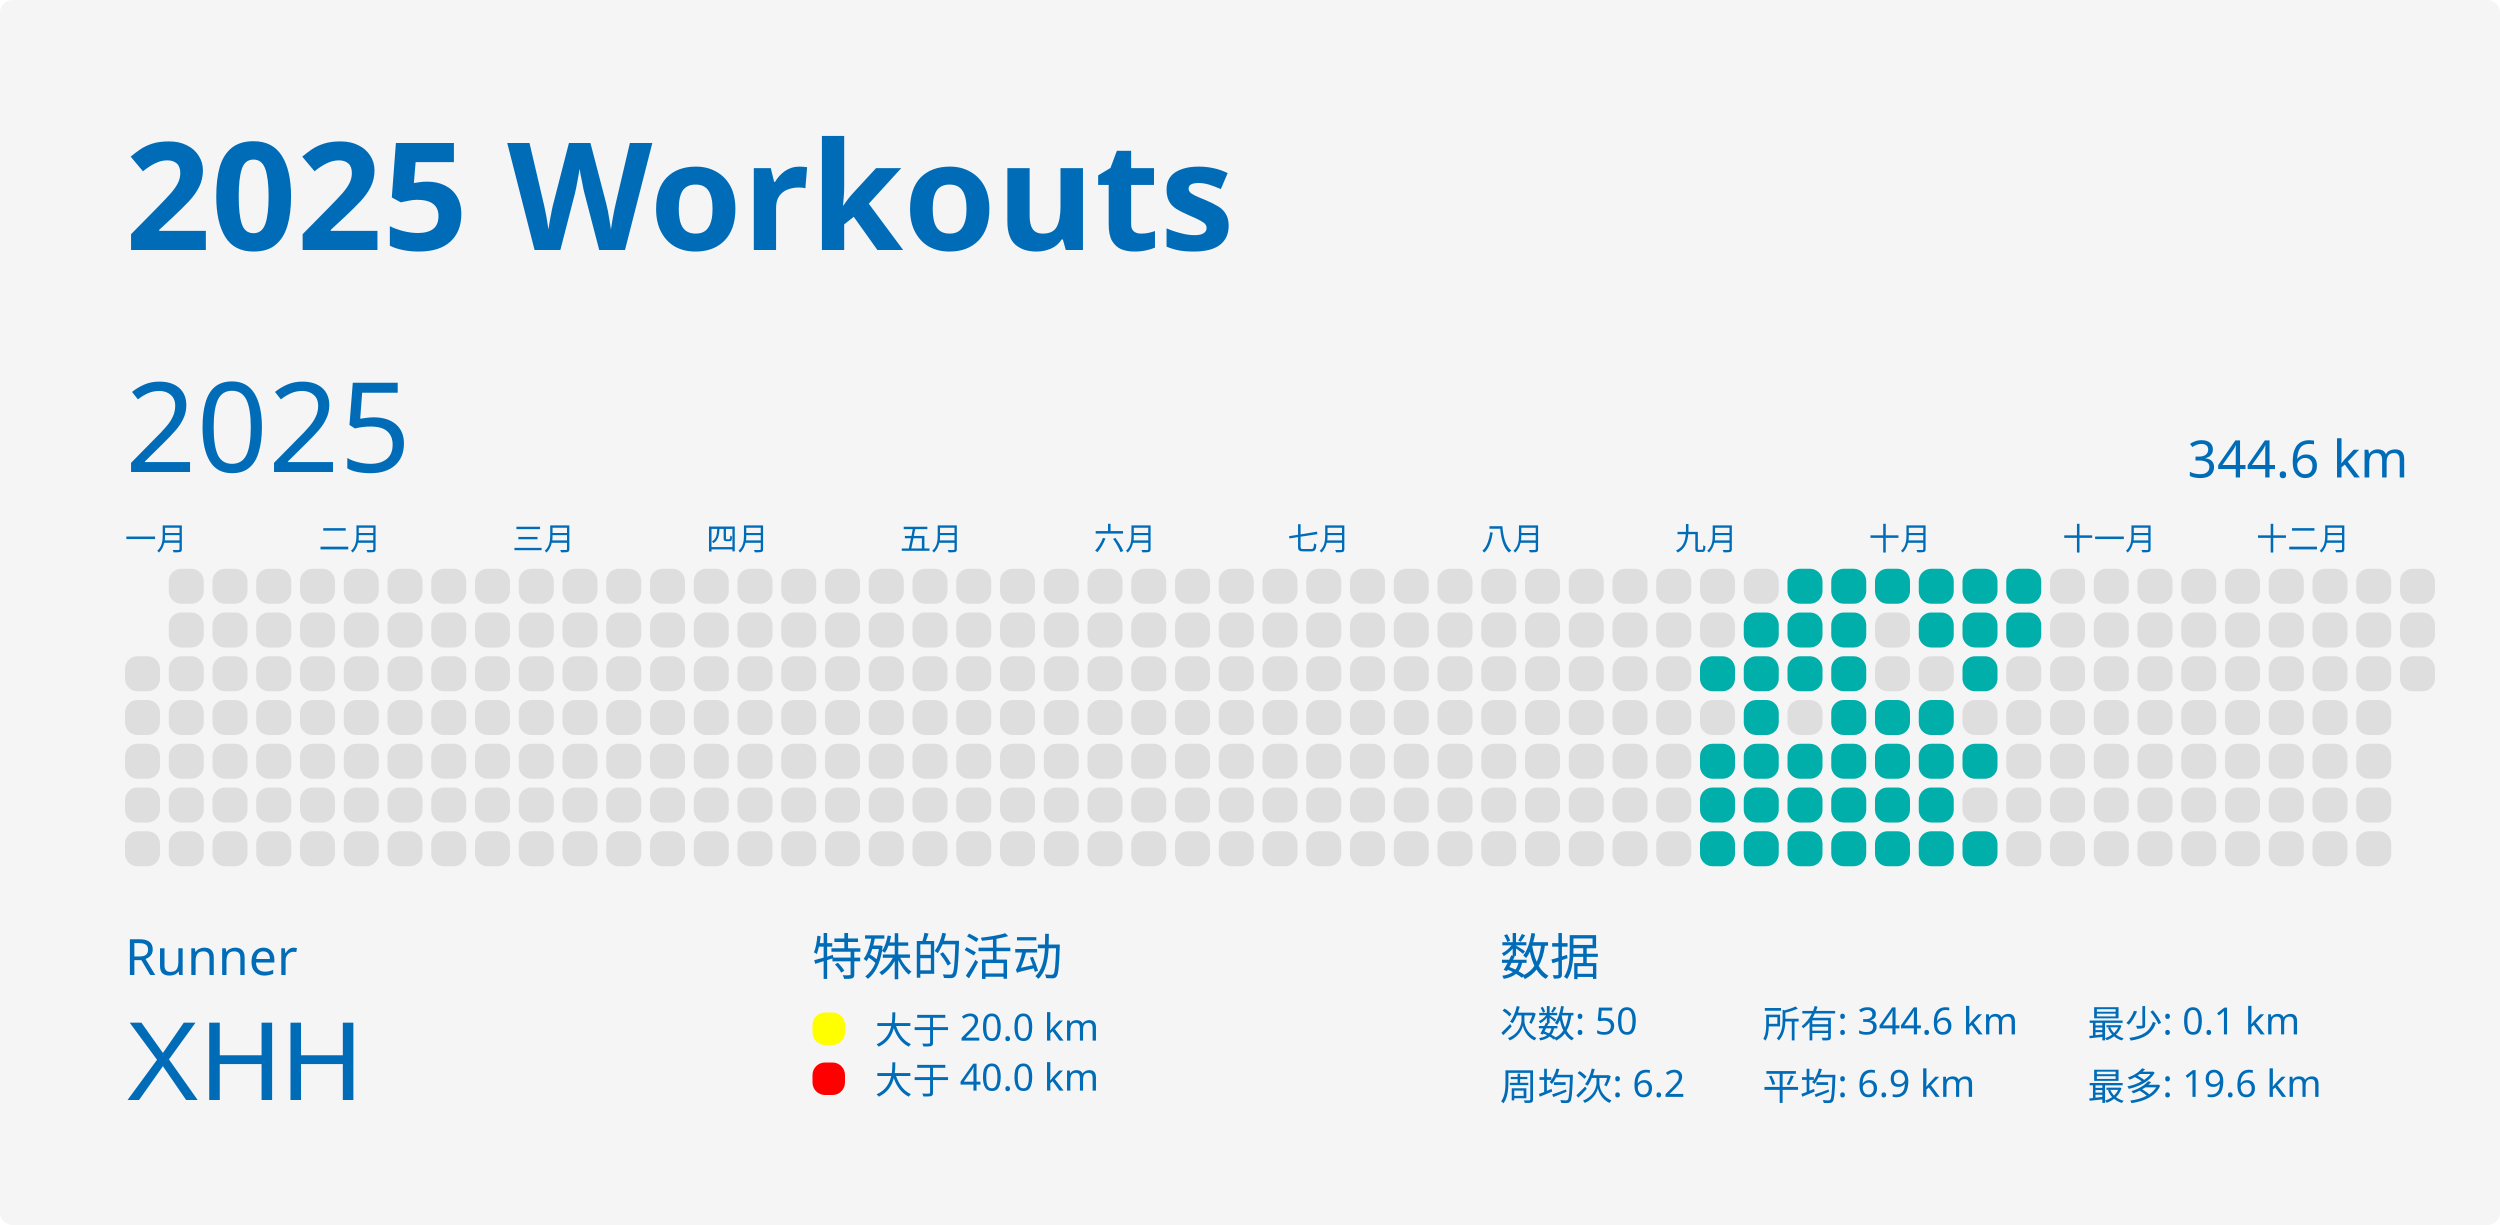
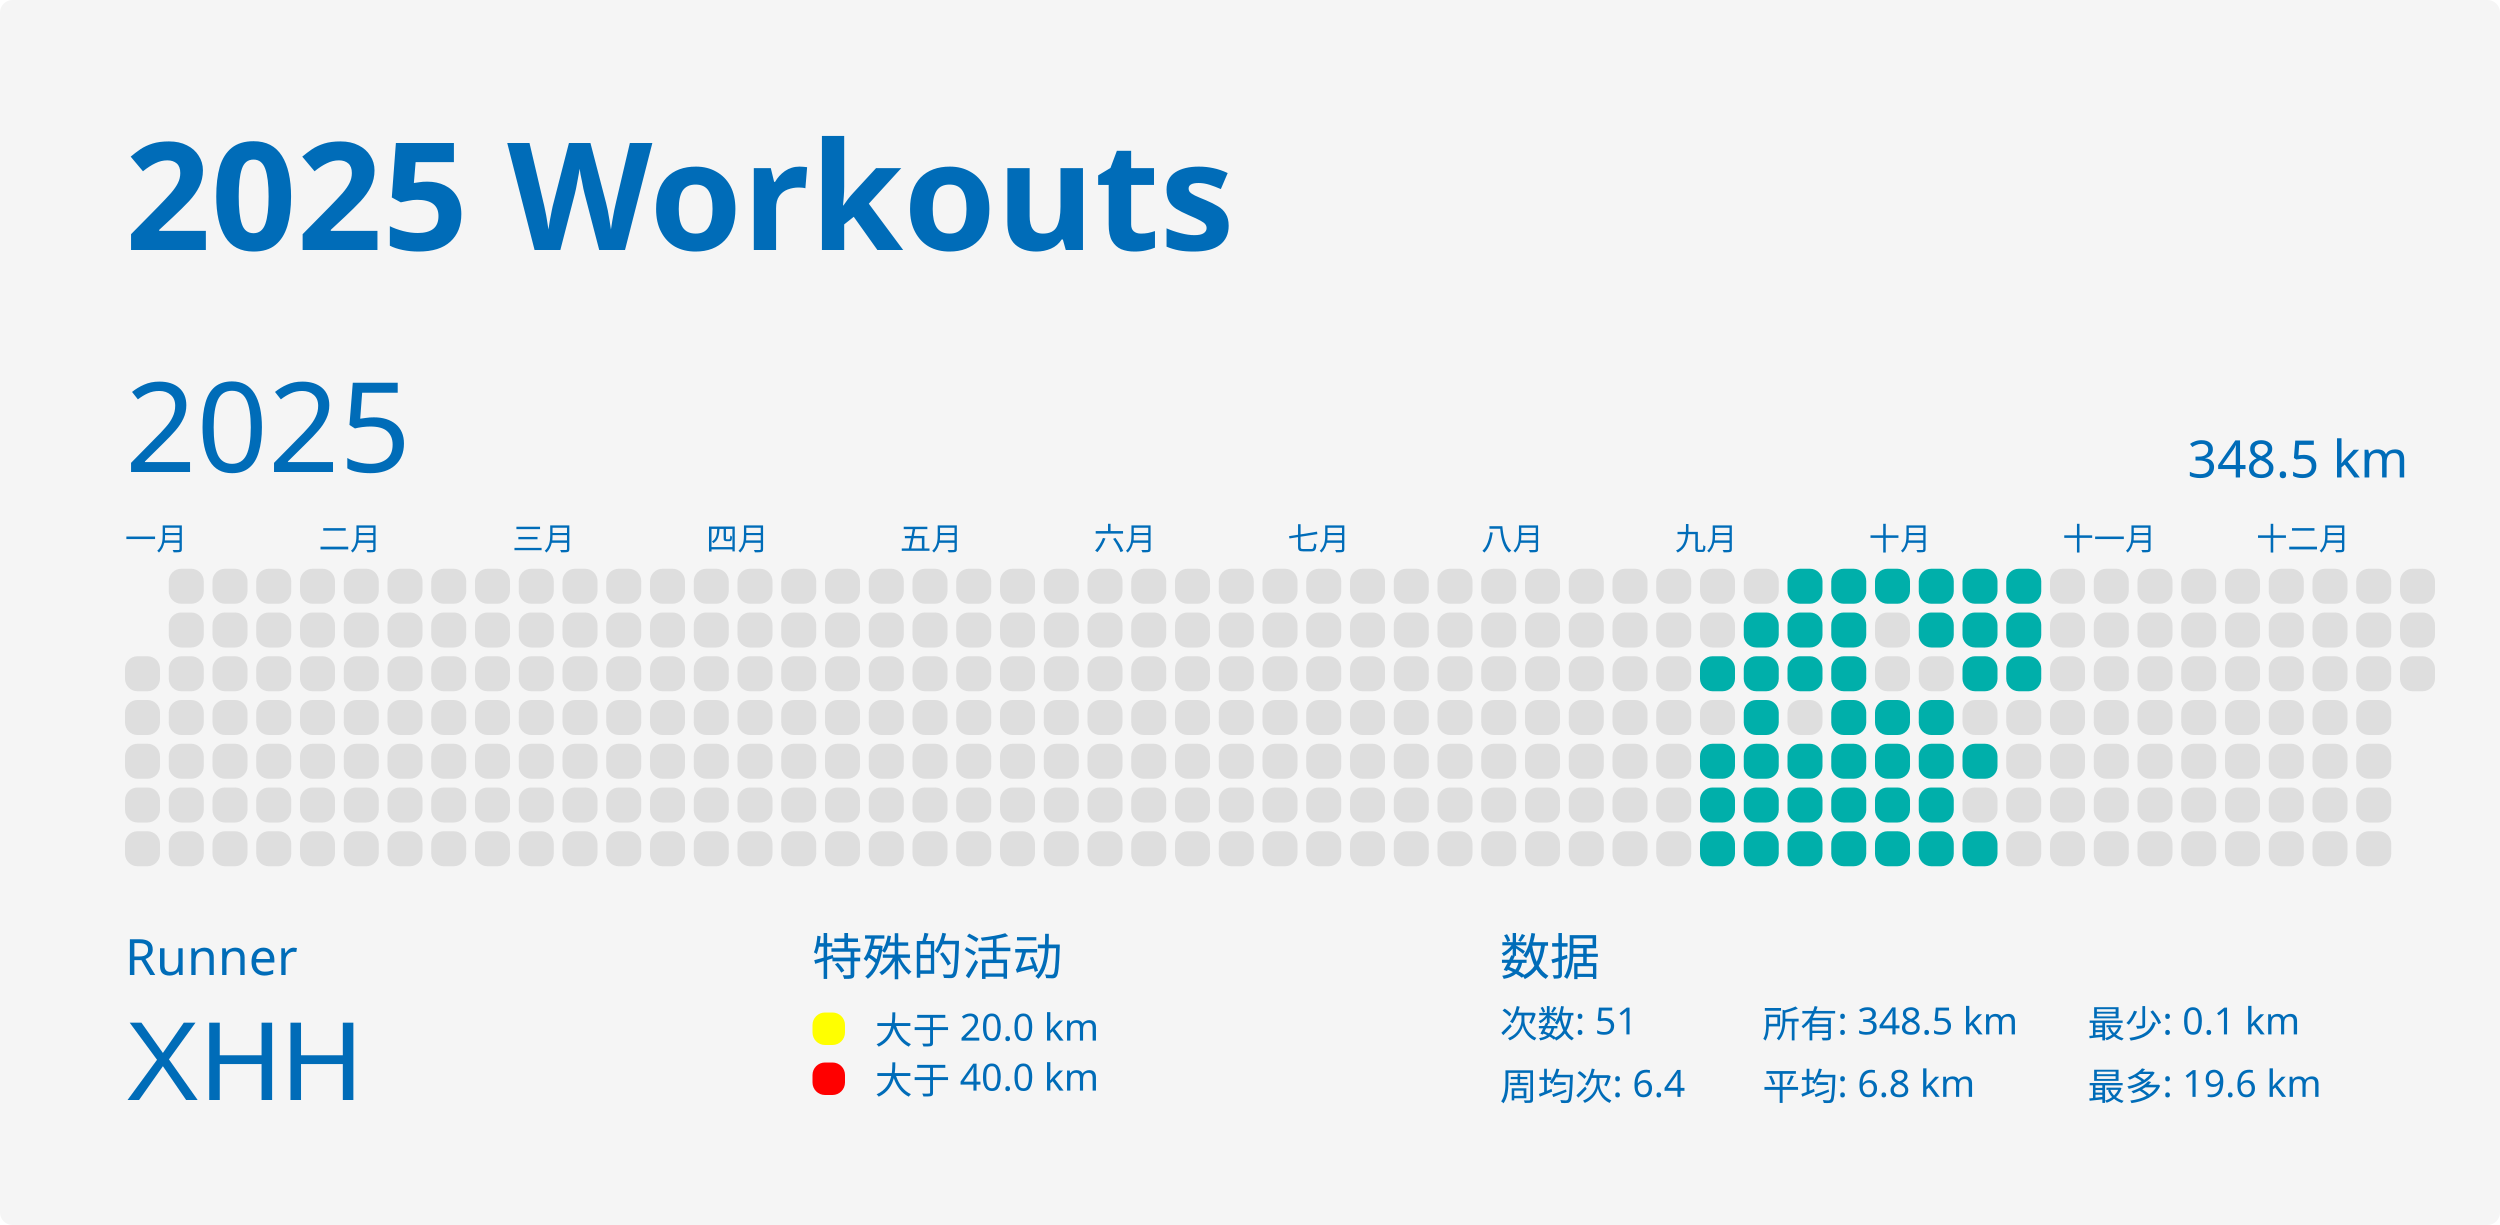
<svg xmlns="http://www.w3.org/2000/svg" baseProfile="full" height="98mm" version="1.1" viewBox="0,0,200,98" width="200mm">
  <defs />
  <rect fill="#f5f5f5" height="98" rx="1" ry="1" width="200" x="0" y="0" />
  <text fill="#006cb8" style="font-size:12px; font-family:MGI-Regular; font-weight:bold;" x="10" y="20">2025 Workouts</text>
  <text fill="#006cb8" style="font-size:4px; font-family:MGI-Regular" x="10" y="78">Runner</text>
  <text fill="#006cb8" style="font-size:9px; font-family:Arial" x="10" y="88">XHH</text>
  <text fill="#006cb8" style="font-size:4px; font-family:MGI-Regular" x="65" y="78">特殊的活动</text>
  <rect fill="yellow" height="2.6" rx="1" ry="1" width="2.6" x="65" y="81" />
  <text fill="#006cb8" style="font-size:3px; font-family:MGI-Regular" x="70" y="83.5">大于 20.0 km</text>
  <rect fill="red" height="2.6" rx="1" ry="1" width="2.6" x="65" y="85" />
  <text fill="#006cb8" style="font-size:3px; font-family:MGI-Regular" x="70" y="87.5">大于 40.0 km</text>
  <text fill="#006cb8" style="font-size:4px; font-family:MGI-Regular" x="120" y="78">数据</text>
-   <text fill="#006cb8" style="font-size:3px; font-family:MGI-Regular" x="120" y="83">次数: 50</text>
-   <text fill="#006cb8" style="font-size:3px; font-family:MGI-Regular" x="120" y="88">周均次: 6.2</text>
-   <text fill="#006cb8" style="font-size:3px; font-family:MGI-Regular" x="141" y="83">所有: 344.6 km</text>
-   <text fill="#006cb8" style="font-size:3px; font-family:MGI-Regular" x="141" y="88">平均: 6.9 km</text>
+   <text fill="#006cb8" style="font-size:3px; font-family:MGI-Regular" x="120" y="83">次数: 51</text>
+   <text fill="#006cb8" style="font-size:3px; font-family:MGI-Regular" x="120" y="88">周均次: 6.4</text>
+   <text fill="#006cb8" style="font-size:3px; font-family:MGI-Regular" x="141" y="83">所有: 348.5 km</text>
+   <text fill="#006cb8" style="font-size:3px; font-family:MGI-Regular" x="141" y="88">平均: 6.8 km</text>
  <text fill="#006cb8" style="font-size:3px; font-family:MGI-Regular" x="167" y="83">最少: 0.1 km</text>
  <text fill="#006cb8" style="font-size:3px; font-family:MGI-Regular" x="167" y="88">最多: 19.6 km</text>
  <text dominant-baseline="hanging" fill="#006cb8" style="font-size:10.0px; font-family:MGI-Regular;" x="10" y="30">2025</text>
-   <text dominant-baseline="hanging" fill="#006cb8" style="font-size:4.125px; font-family:MGI-Regular;" x="175" y="35">344.6 km</text>
+   <text dominant-baseline="hanging" fill="#006cb8" style="font-size:4.125px; font-family:MGI-Regular;" x="175" y="35">348.5 km</text>
  <text fill="#006cb8" style="font-size:2.5px; font-family:MGI-Regular" x="10.0" y="44">一月</text>
  <text fill="#006cb8" style="font-size:2.5px; font-family:MGI-Regular" x="25.5" y="44">二月</text>
  <text fill="#006cb8" style="font-size:2.5px; font-family:MGI-Regular" x="41.0" y="44">三月</text>
  <text fill="#006cb8" style="font-size:2.5px; font-family:MGI-Regular" x="56.5" y="44">四月</text>
  <text fill="#006cb8" style="font-size:2.5px; font-family:MGI-Regular" x="72.0" y="44">五月</text>
  <text fill="#006cb8" style="font-size:2.5px; font-family:MGI-Regular" x="87.5" y="44">六月</text>
  <text fill="#006cb8" style="font-size:2.5px; font-family:MGI-Regular" x="103.0" y="44">七月</text>
  <text fill="#006cb8" style="font-size:2.5px; font-family:MGI-Regular" x="118.5" y="44">八月</text>
  <text fill="#006cb8" style="font-size:2.5px; font-family:MGI-Regular" x="134.0" y="44">九月</text>
  <text fill="#006cb8" style="font-size:2.5px; font-family:MGI-Regular" x="149.5" y="44">十月</text>
  <text fill="#006cb8" style="font-size:2.5px; font-family:MGI-Regular" x="165.0" y="44">十一月</text>
  <text fill="#006cb8" style="font-size:2.5px; font-family:MGI-Regular" x="180.5" y="44">十二月</text>
  <rect fill="#dedede" height="2.8" rx="1" ry="1" width="2.8" x="10.0" y="52.5" />
  <rect fill="#dedede" height="2.8" rx="1" ry="1" width="2.8" x="10.0" y="56.0" />
  <rect fill="#dedede" height="2.8" rx="1" ry="1" width="2.8" x="10.0" y="59.5" />
  <rect fill="#dedede" height="2.8" rx="1" ry="1" width="2.8" x="10.0" y="63.0" />
  <rect fill="#dedede" height="2.8" rx="1" ry="1" width="2.8" x="10.0" y="66.5" />
  <rect fill="#dedede" height="2.8" rx="1" ry="1" width="2.8" x="13.5" y="45.5" />
  <rect fill="#dedede" height="2.8" rx="1" ry="1" width="2.8" x="13.5" y="49.0" />
  <rect fill="#dedede" height="2.8" rx="1" ry="1" width="2.8" x="13.5" y="52.5" />
  <rect fill="#dedede" height="2.8" rx="1" ry="1" width="2.8" x="13.5" y="56.0" />
  <rect fill="#dedede" height="2.8" rx="1" ry="1" width="2.8" x="13.5" y="59.5" />
  <rect fill="#dedede" height="2.8" rx="1" ry="1" width="2.8" x="13.5" y="63.0" />
  <rect fill="#dedede" height="2.8" rx="1" ry="1" width="2.8" x="13.5" y="66.5" />
  <rect fill="#dedede" height="2.8" rx="1" ry="1" width="2.8" x="17.0" y="45.5" />
  <rect fill="#dedede" height="2.8" rx="1" ry="1" width="2.8" x="17.0" y="49.0" />
  <rect fill="#dedede" height="2.8" rx="1" ry="1" width="2.8" x="17.0" y="52.5" />
  <rect fill="#dedede" height="2.8" rx="1" ry="1" width="2.8" x="17.0" y="56.0" />
  <rect fill="#dedede" height="2.8" rx="1" ry="1" width="2.8" x="17.0" y="59.5" />
  <rect fill="#dedede" height="2.8" rx="1" ry="1" width="2.8" x="17.0" y="63.0" />
  <rect fill="#dedede" height="2.8" rx="1" ry="1" width="2.8" x="17.0" y="66.5" />
  <rect fill="#dedede" height="2.8" rx="1" ry="1" width="2.8" x="20.5" y="45.5" />
  <rect fill="#dedede" height="2.8" rx="1" ry="1" width="2.8" x="20.5" y="49.0" />
  <rect fill="#dedede" height="2.8" rx="1" ry="1" width="2.8" x="20.5" y="52.5" />
  <rect fill="#dedede" height="2.8" rx="1" ry="1" width="2.8" x="20.5" y="56.0" />
  <rect fill="#dedede" height="2.8" rx="1" ry="1" width="2.8" x="20.5" y="59.5" />
  <rect fill="#dedede" height="2.8" rx="1" ry="1" width="2.8" x="20.5" y="63.0" />
  <rect fill="#dedede" height="2.8" rx="1" ry="1" width="2.8" x="20.5" y="66.5" />
  <rect fill="#dedede" height="2.8" rx="1" ry="1" width="2.8" x="24.0" y="45.5" />
  <rect fill="#dedede" height="2.8" rx="1" ry="1" width="2.8" x="24.0" y="49.0" />
  <rect fill="#dedede" height="2.8" rx="1" ry="1" width="2.8" x="24.0" y="52.5" />
  <rect fill="#dedede" height="2.8" rx="1" ry="1" width="2.8" x="24.0" y="56.0" />
  <rect fill="#dedede" height="2.8" rx="1" ry="1" width="2.8" x="24.0" y="59.5" />
  <rect fill="#dedede" height="2.8" rx="1" ry="1" width="2.8" x="24.0" y="63.0" />
  <rect fill="#dedede" height="2.8" rx="1" ry="1" width="2.8" x="24.0" y="66.5" />
  <rect fill="#dedede" height="2.8" rx="1" ry="1" width="2.8" x="27.5" y="45.5" />
  <rect fill="#dedede" height="2.8" rx="1" ry="1" width="2.8" x="27.5" y="49.0" />
  <rect fill="#dedede" height="2.8" rx="1" ry="1" width="2.8" x="27.5" y="52.5" />
  <rect fill="#dedede" height="2.8" rx="1" ry="1" width="2.8" x="27.5" y="56.0" />
  <rect fill="#dedede" height="2.8" rx="1" ry="1" width="2.8" x="27.5" y="59.5" />
  <rect fill="#dedede" height="2.8" rx="1" ry="1" width="2.8" x="27.5" y="63.0" />
  <rect fill="#dedede" height="2.8" rx="1" ry="1" width="2.8" x="27.5" y="66.5" />
  <rect fill="#dedede" height="2.8" rx="1" ry="1" width="2.8" x="31.0" y="45.5" />
  <rect fill="#dedede" height="2.8" rx="1" ry="1" width="2.8" x="31.0" y="49.0" />
  <rect fill="#dedede" height="2.8" rx="1" ry="1" width="2.8" x="31.0" y="52.5" />
  <rect fill="#dedede" height="2.8" rx="1" ry="1" width="2.8" x="31.0" y="56.0" />
  <rect fill="#dedede" height="2.8" rx="1" ry="1" width="2.8" x="31.0" y="59.5" />
  <rect fill="#dedede" height="2.8" rx="1" ry="1" width="2.8" x="31.0" y="63.0" />
  <rect fill="#dedede" height="2.8" rx="1" ry="1" width="2.8" x="31.0" y="66.5" />
  <rect fill="#dedede" height="2.8" rx="1" ry="1" width="2.8" x="34.5" y="45.5" />
  <rect fill="#dedede" height="2.8" rx="1" ry="1" width="2.8" x="34.5" y="49.0" />
  <rect fill="#dedede" height="2.8" rx="1" ry="1" width="2.8" x="34.5" y="52.5" />
  <rect fill="#dedede" height="2.8" rx="1" ry="1" width="2.8" x="34.5" y="56.0" />
  <rect fill="#dedede" height="2.8" rx="1" ry="1" width="2.8" x="34.5" y="59.5" />
  <rect fill="#dedede" height="2.8" rx="1" ry="1" width="2.8" x="34.5" y="63.0" />
  <rect fill="#dedede" height="2.8" rx="1" ry="1" width="2.8" x="34.5" y="66.5" />
  <rect fill="#dedede" height="2.8" rx="1" ry="1" width="2.8" x="38.0" y="45.5" />
  <rect fill="#dedede" height="2.8" rx="1" ry="1" width="2.8" x="38.0" y="49.0" />
  <rect fill="#dedede" height="2.8" rx="1" ry="1" width="2.8" x="38.0" y="52.5" />
  <rect fill="#dedede" height="2.8" rx="1" ry="1" width="2.8" x="38.0" y="56.0" />
  <rect fill="#dedede" height="2.8" rx="1" ry="1" width="2.8" x="38.0" y="59.5" />
  <rect fill="#dedede" height="2.8" rx="1" ry="1" width="2.8" x="38.0" y="63.0" />
  <rect fill="#dedede" height="2.8" rx="1" ry="1" width="2.8" x="38.0" y="66.5" />
  <rect fill="#dedede" height="2.8" rx="1" ry="1" width="2.8" x="41.5" y="45.5" />
  <rect fill="#dedede" height="2.8" rx="1" ry="1" width="2.8" x="41.5" y="49.0" />
  <rect fill="#dedede" height="2.8" rx="1" ry="1" width="2.8" x="41.5" y="52.5" />
  <rect fill="#dedede" height="2.8" rx="1" ry="1" width="2.8" x="41.5" y="56.0" />
  <rect fill="#dedede" height="2.8" rx="1" ry="1" width="2.8" x="41.5" y="59.5" />
  <rect fill="#dedede" height="2.8" rx="1" ry="1" width="2.8" x="41.5" y="63.0" />
  <rect fill="#dedede" height="2.8" rx="1" ry="1" width="2.8" x="41.5" y="66.5" />
  <rect fill="#dedede" height="2.8" rx="1" ry="1" width="2.8" x="45.0" y="45.5" />
  <rect fill="#dedede" height="2.8" rx="1" ry="1" width="2.8" x="45.0" y="49.0" />
  <rect fill="#dedede" height="2.8" rx="1" ry="1" width="2.8" x="45.0" y="52.5" />
  <rect fill="#dedede" height="2.8" rx="1" ry="1" width="2.8" x="45.0" y="56.0" />
  <rect fill="#dedede" height="2.8" rx="1" ry="1" width="2.8" x="45.0" y="59.5" />
  <rect fill="#dedede" height="2.8" rx="1" ry="1" width="2.8" x="45.0" y="63.0" />
  <rect fill="#dedede" height="2.8" rx="1" ry="1" width="2.8" x="45.0" y="66.5" />
  <rect fill="#dedede" height="2.8" rx="1" ry="1" width="2.8" x="48.5" y="45.5" />
  <rect fill="#dedede" height="2.8" rx="1" ry="1" width="2.8" x="48.5" y="49.0" />
  <rect fill="#dedede" height="2.8" rx="1" ry="1" width="2.8" x="48.5" y="52.5" />
  <rect fill="#dedede" height="2.8" rx="1" ry="1" width="2.8" x="48.5" y="56.0" />
  <rect fill="#dedede" height="2.8" rx="1" ry="1" width="2.8" x="48.5" y="59.5" />
  <rect fill="#dedede" height="2.8" rx="1" ry="1" width="2.8" x="48.5" y="63.0" />
  <rect fill="#dedede" height="2.8" rx="1" ry="1" width="2.8" x="48.5" y="66.5" />
  <rect fill="#dedede" height="2.8" rx="1" ry="1" width="2.8" x="52.0" y="45.5" />
  <rect fill="#dedede" height="2.8" rx="1" ry="1" width="2.8" x="52.0" y="49.0" />
  <rect fill="#dedede" height="2.8" rx="1" ry="1" width="2.8" x="52.0" y="52.5" />
  <rect fill="#dedede" height="2.8" rx="1" ry="1" width="2.8" x="52.0" y="56.0" />
  <rect fill="#dedede" height="2.8" rx="1" ry="1" width="2.8" x="52.0" y="59.5" />
  <rect fill="#dedede" height="2.8" rx="1" ry="1" width="2.8" x="52.0" y="63.0" />
  <rect fill="#dedede" height="2.8" rx="1" ry="1" width="2.8" x="52.0" y="66.5" />
  <rect fill="#dedede" height="2.8" rx="1" ry="1" width="2.8" x="55.5" y="45.5" />
  <rect fill="#dedede" height="2.8" rx="1" ry="1" width="2.8" x="55.5" y="49.0" />
  <rect fill="#dedede" height="2.8" rx="1" ry="1" width="2.8" x="55.5" y="52.5" />
  <rect fill="#dedede" height="2.8" rx="1" ry="1" width="2.8" x="55.5" y="56.0" />
  <rect fill="#dedede" height="2.8" rx="1" ry="1" width="2.8" x="55.5" y="59.5" />
  <rect fill="#dedede" height="2.8" rx="1" ry="1" width="2.8" x="55.5" y="63.0" />
  <rect fill="#dedede" height="2.8" rx="1" ry="1" width="2.8" x="55.5" y="66.5" />
  <rect fill="#dedede" height="2.8" rx="1" ry="1" width="2.8" x="59.0" y="45.5" />
  <rect fill="#dedede" height="2.8" rx="1" ry="1" width="2.8" x="59.0" y="49.0" />
  <rect fill="#dedede" height="2.8" rx="1" ry="1" width="2.8" x="59.0" y="52.5" />
  <rect fill="#dedede" height="2.8" rx="1" ry="1" width="2.8" x="59.0" y="56.0" />
  <rect fill="#dedede" height="2.8" rx="1" ry="1" width="2.8" x="59.0" y="59.5" />
  <rect fill="#dedede" height="2.8" rx="1" ry="1" width="2.8" x="59.0" y="63.0" />
  <rect fill="#dedede" height="2.8" rx="1" ry="1" width="2.8" x="59.0" y="66.5" />
  <rect fill="#dedede" height="2.8" rx="1" ry="1" width="2.8" x="62.5" y="45.5" />
  <rect fill="#dedede" height="2.8" rx="1" ry="1" width="2.8" x="62.5" y="49.0" />
  <rect fill="#dedede" height="2.8" rx="1" ry="1" width="2.8" x="62.5" y="52.5" />
  <rect fill="#dedede" height="2.8" rx="1" ry="1" width="2.8" x="62.5" y="56.0" />
  <rect fill="#dedede" height="2.8" rx="1" ry="1" width="2.8" x="62.5" y="59.5" />
  <rect fill="#dedede" height="2.8" rx="1" ry="1" width="2.8" x="62.5" y="63.0" />
  <rect fill="#dedede" height="2.8" rx="1" ry="1" width="2.8" x="62.5" y="66.5" />
  <rect fill="#dedede" height="2.8" rx="1" ry="1" width="2.8" x="66.0" y="45.5" />
  <rect fill="#dedede" height="2.8" rx="1" ry="1" width="2.8" x="66.0" y="49.0" />
  <rect fill="#dedede" height="2.8" rx="1" ry="1" width="2.8" x="66.0" y="52.5" />
  <rect fill="#dedede" height="2.8" rx="1" ry="1" width="2.8" x="66.0" y="56.0" />
  <rect fill="#dedede" height="2.8" rx="1" ry="1" width="2.8" x="66.0" y="59.5" />
  <rect fill="#dedede" height="2.8" rx="1" ry="1" width="2.8" x="66.0" y="63.0" />
  <rect fill="#dedede" height="2.8" rx="1" ry="1" width="2.8" x="66.0" y="66.5" />
  <rect fill="#dedede" height="2.8" rx="1" ry="1" width="2.8" x="69.5" y="45.5" />
  <rect fill="#dedede" height="2.8" rx="1" ry="1" width="2.8" x="69.5" y="49.0" />
  <rect fill="#dedede" height="2.8" rx="1" ry="1" width="2.8" x="69.5" y="52.5" />
  <rect fill="#dedede" height="2.8" rx="1" ry="1" width="2.8" x="69.5" y="56.0" />
  <rect fill="#dedede" height="2.8" rx="1" ry="1" width="2.8" x="69.5" y="59.5" />
  <rect fill="#dedede" height="2.8" rx="1" ry="1" width="2.8" x="69.5" y="63.0" />
  <rect fill="#dedede" height="2.8" rx="1" ry="1" width="2.8" x="69.5" y="66.5" />
  <rect fill="#dedede" height="2.8" rx="1" ry="1" width="2.8" x="73.0" y="45.5" />
  <rect fill="#dedede" height="2.8" rx="1" ry="1" width="2.8" x="73.0" y="49.0" />
  <rect fill="#dedede" height="2.8" rx="1" ry="1" width="2.8" x="73.0" y="52.5" />
  <rect fill="#dedede" height="2.8" rx="1" ry="1" width="2.8" x="73.0" y="56.0" />
  <rect fill="#dedede" height="2.8" rx="1" ry="1" width="2.8" x="73.0" y="59.5" />
  <rect fill="#dedede" height="2.8" rx="1" ry="1" width="2.8" x="73.0" y="63.0" />
  <rect fill="#dedede" height="2.8" rx="1" ry="1" width="2.8" x="73.0" y="66.5" />
  <rect fill="#dedede" height="2.8" rx="1" ry="1" width="2.8" x="76.5" y="45.5" />
  <rect fill="#dedede" height="2.8" rx="1" ry="1" width="2.8" x="76.5" y="49.0" />
  <rect fill="#dedede" height="2.8" rx="1" ry="1" width="2.8" x="76.5" y="52.5" />
  <rect fill="#dedede" height="2.8" rx="1" ry="1" width="2.8" x="76.5" y="56.0" />
  <rect fill="#dedede" height="2.8" rx="1" ry="1" width="2.8" x="76.5" y="59.5" />
  <rect fill="#dedede" height="2.8" rx="1" ry="1" width="2.8" x="76.5" y="63.0" />
  <rect fill="#dedede" height="2.8" rx="1" ry="1" width="2.8" x="76.5" y="66.5" />
  <rect fill="#dedede" height="2.8" rx="1" ry="1" width="2.8" x="80.0" y="45.5" />
  <rect fill="#dedede" height="2.8" rx="1" ry="1" width="2.8" x="80.0" y="49.0" />
  <rect fill="#dedede" height="2.8" rx="1" ry="1" width="2.8" x="80.0" y="52.5" />
  <rect fill="#dedede" height="2.8" rx="1" ry="1" width="2.8" x="80.0" y="56.0" />
  <rect fill="#dedede" height="2.8" rx="1" ry="1" width="2.8" x="80.0" y="59.5" />
  <rect fill="#dedede" height="2.8" rx="1" ry="1" width="2.8" x="80.0" y="63.0" />
  <rect fill="#dedede" height="2.8" rx="1" ry="1" width="2.8" x="80.0" y="66.5" />
  <rect fill="#dedede" height="2.8" rx="1" ry="1" width="2.8" x="83.5" y="45.5" />
  <rect fill="#dedede" height="2.8" rx="1" ry="1" width="2.8" x="83.5" y="49.0" />
  <rect fill="#dedede" height="2.8" rx="1" ry="1" width="2.8" x="83.5" y="52.5" />
  <rect fill="#dedede" height="2.8" rx="1" ry="1" width="2.8" x="83.5" y="56.0" />
  <rect fill="#dedede" height="2.8" rx="1" ry="1" width="2.8" x="83.5" y="59.5" />
  <rect fill="#dedede" height="2.8" rx="1" ry="1" width="2.8" x="83.5" y="63.0" />
  <rect fill="#dedede" height="2.8" rx="1" ry="1" width="2.8" x="83.5" y="66.5" />
  <rect fill="#dedede" height="2.8" rx="1" ry="1" width="2.8" x="87.0" y="45.5" />
  <rect fill="#dedede" height="2.8" rx="1" ry="1" width="2.8" x="87.0" y="49.0" />
  <rect fill="#dedede" height="2.8" rx="1" ry="1" width="2.8" x="87.0" y="52.5" />
  <rect fill="#dedede" height="2.8" rx="1" ry="1" width="2.8" x="87.0" y="56.0" />
  <rect fill="#dedede" height="2.8" rx="1" ry="1" width="2.8" x="87.0" y="59.5" />
  <rect fill="#dedede" height="2.8" rx="1" ry="1" width="2.8" x="87.0" y="63.0" />
  <rect fill="#dedede" height="2.8" rx="1" ry="1" width="2.8" x="87.0" y="66.5" />
  <rect fill="#dedede" height="2.8" rx="1" ry="1" width="2.8" x="90.5" y="45.5" />
  <rect fill="#dedede" height="2.8" rx="1" ry="1" width="2.8" x="90.5" y="49.0" />
  <rect fill="#dedede" height="2.8" rx="1" ry="1" width="2.8" x="90.5" y="52.5" />
  <rect fill="#dedede" height="2.8" rx="1" ry="1" width="2.8" x="90.5" y="56.0" />
  <rect fill="#dedede" height="2.8" rx="1" ry="1" width="2.8" x="90.5" y="59.5" />
  <rect fill="#dedede" height="2.8" rx="1" ry="1" width="2.8" x="90.5" y="63.0" />
  <rect fill="#dedede" height="2.8" rx="1" ry="1" width="2.8" x="90.5" y="66.5" />
  <rect fill="#dedede" height="2.8" rx="1" ry="1" width="2.8" x="94.0" y="45.5" />
  <rect fill="#dedede" height="2.8" rx="1" ry="1" width="2.8" x="94.0" y="49.0" />
  <rect fill="#dedede" height="2.8" rx="1" ry="1" width="2.8" x="94.0" y="52.5" />
  <rect fill="#dedede" height="2.8" rx="1" ry="1" width="2.8" x="94.0" y="56.0" />
  <rect fill="#dedede" height="2.8" rx="1" ry="1" width="2.8" x="94.0" y="59.5" />
  <rect fill="#dedede" height="2.8" rx="1" ry="1" width="2.8" x="94.0" y="63.0" />
  <rect fill="#dedede" height="2.8" rx="1" ry="1" width="2.8" x="94.0" y="66.5" />
  <rect fill="#dedede" height="2.8" rx="1" ry="1" width="2.8" x="97.5" y="45.5" />
  <rect fill="#dedede" height="2.8" rx="1" ry="1" width="2.8" x="97.5" y="49.0" />
  <rect fill="#dedede" height="2.8" rx="1" ry="1" width="2.8" x="97.5" y="52.5" />
  <rect fill="#dedede" height="2.8" rx="1" ry="1" width="2.8" x="97.5" y="56.0" />
  <rect fill="#dedede" height="2.8" rx="1" ry="1" width="2.8" x="97.5" y="59.5" />
  <rect fill="#dedede" height="2.8" rx="1" ry="1" width="2.8" x="97.5" y="63.0" />
  <rect fill="#dedede" height="2.8" rx="1" ry="1" width="2.8" x="97.5" y="66.5" />
  <rect fill="#dedede" height="2.8" rx="1" ry="1" width="2.8" x="101.0" y="45.5" />
  <rect fill="#dedede" height="2.8" rx="1" ry="1" width="2.8" x="101.0" y="49.0" />
  <rect fill="#dedede" height="2.8" rx="1" ry="1" width="2.8" x="101.0" y="52.5" />
  <rect fill="#dedede" height="2.8" rx="1" ry="1" width="2.8" x="101.0" y="56.0" />
  <rect fill="#dedede" height="2.8" rx="1" ry="1" width="2.8" x="101.0" y="59.5" />
  <rect fill="#dedede" height="2.8" rx="1" ry="1" width="2.8" x="101.0" y="63.0" />
  <rect fill="#dedede" height="2.8" rx="1" ry="1" width="2.8" x="101.0" y="66.5" />
  <rect fill="#dedede" height="2.8" rx="1" ry="1" width="2.8" x="104.5" y="45.5" />
  <rect fill="#dedede" height="2.8" rx="1" ry="1" width="2.8" x="104.5" y="49.0" />
  <rect fill="#dedede" height="2.8" rx="1" ry="1" width="2.8" x="104.5" y="52.5" />
  <rect fill="#dedede" height="2.8" rx="1" ry="1" width="2.8" x="104.5" y="56.0" />
  <rect fill="#dedede" height="2.8" rx="1" ry="1" width="2.8" x="104.5" y="59.5" />
  <rect fill="#dedede" height="2.8" rx="1" ry="1" width="2.8" x="104.5" y="63.0" />
  <rect fill="#dedede" height="2.8" rx="1" ry="1" width="2.8" x="104.5" y="66.5" />
  <rect fill="#dedede" height="2.8" rx="1" ry="1" width="2.8" x="108.0" y="45.5" />
  <rect fill="#dedede" height="2.8" rx="1" ry="1" width="2.8" x="108.0" y="49.0" />
  <rect fill="#dedede" height="2.8" rx="1" ry="1" width="2.8" x="108.0" y="52.5" />
  <rect fill="#dedede" height="2.8" rx="1" ry="1" width="2.8" x="108.0" y="56.0" />
  <rect fill="#dedede" height="2.8" rx="1" ry="1" width="2.8" x="108.0" y="59.5" />
  <rect fill="#dedede" height="2.8" rx="1" ry="1" width="2.8" x="108.0" y="63.0" />
  <rect fill="#dedede" height="2.8" rx="1" ry="1" width="2.8" x="108.0" y="66.5" />
  <rect fill="#dedede" height="2.8" rx="1" ry="1" width="2.8" x="111.5" y="45.5" />
  <rect fill="#dedede" height="2.8" rx="1" ry="1" width="2.8" x="111.5" y="49.0" />
  <rect fill="#dedede" height="2.8" rx="1" ry="1" width="2.8" x="111.5" y="52.5" />
  <rect fill="#dedede" height="2.8" rx="1" ry="1" width="2.8" x="111.5" y="56.0" />
  <rect fill="#dedede" height="2.8" rx="1" ry="1" width="2.8" x="111.5" y="59.5" />
  <rect fill="#dedede" height="2.8" rx="1" ry="1" width="2.8" x="111.5" y="63.0" />
  <rect fill="#dedede" height="2.8" rx="1" ry="1" width="2.8" x="111.5" y="66.5" />
  <rect fill="#dedede" height="2.8" rx="1" ry="1" width="2.8" x="115.0" y="45.5" />
  <rect fill="#dedede" height="2.8" rx="1" ry="1" width="2.8" x="115.0" y="49.0" />
  <rect fill="#dedede" height="2.8" rx="1" ry="1" width="2.8" x="115.0" y="52.5" />
  <rect fill="#dedede" height="2.8" rx="1" ry="1" width="2.8" x="115.0" y="56.0" />
  <rect fill="#dedede" height="2.8" rx="1" ry="1" width="2.8" x="115.0" y="59.5" />
  <rect fill="#dedede" height="2.8" rx="1" ry="1" width="2.8" x="115.0" y="63.0" />
  <rect fill="#dedede" height="2.8" rx="1" ry="1" width="2.8" x="115.0" y="66.5" />
  <rect fill="#dedede" height="2.8" rx="1" ry="1" width="2.8" x="118.5" y="45.5" />
  <rect fill="#dedede" height="2.8" rx="1" ry="1" width="2.8" x="118.5" y="49.0" />
  <rect fill="#dedede" height="2.8" rx="1" ry="1" width="2.8" x="118.5" y="52.5" />
  <rect fill="#dedede" height="2.8" rx="1" ry="1" width="2.8" x="118.5" y="56.0" />
  <rect fill="#dedede" height="2.8" rx="1" ry="1" width="2.8" x="118.5" y="59.5" />
  <rect fill="#dedede" height="2.8" rx="1" ry="1" width="2.8" x="118.5" y="63.0" />
  <rect fill="#dedede" height="2.8" rx="1" ry="1" width="2.8" x="118.5" y="66.5" />
  <rect fill="#dedede" height="2.8" rx="1" ry="1" width="2.8" x="122.0" y="45.5" />
  <rect fill="#dedede" height="2.8" rx="1" ry="1" width="2.8" x="122.0" y="49.0" />
  <rect fill="#dedede" height="2.8" rx="1" ry="1" width="2.8" x="122.0" y="52.5" />
  <rect fill="#dedede" height="2.8" rx="1" ry="1" width="2.8" x="122.0" y="56.0" />
  <rect fill="#dedede" height="2.8" rx="1" ry="1" width="2.8" x="122.0" y="59.5" />
  <rect fill="#dedede" height="2.8" rx="1" ry="1" width="2.8" x="122.0" y="63.0" />
  <rect fill="#dedede" height="2.8" rx="1" ry="1" width="2.8" x="122.0" y="66.5" />
  <rect fill="#dedede" height="2.8" rx="1" ry="1" width="2.8" x="125.5" y="45.5" />
  <rect fill="#dedede" height="2.8" rx="1" ry="1" width="2.8" x="125.5" y="49.0" />
  <rect fill="#dedede" height="2.8" rx="1" ry="1" width="2.8" x="125.5" y="52.5" />
  <rect fill="#dedede" height="2.8" rx="1" ry="1" width="2.8" x="125.5" y="56.0" />
  <rect fill="#dedede" height="2.8" rx="1" ry="1" width="2.8" x="125.5" y="59.5" />
  <rect fill="#dedede" height="2.8" rx="1" ry="1" width="2.8" x="125.5" y="63.0" />
  <rect fill="#dedede" height="2.8" rx="1" ry="1" width="2.8" x="125.5" y="66.5" />
  <rect fill="#dedede" height="2.8" rx="1" ry="1" width="2.8" x="129.0" y="45.5" />
  <rect fill="#dedede" height="2.8" rx="1" ry="1" width="2.8" x="129.0" y="49.0" />
  <rect fill="#dedede" height="2.8" rx="1" ry="1" width="2.8" x="129.0" y="52.5" />
  <rect fill="#dedede" height="2.8" rx="1" ry="1" width="2.8" x="129.0" y="56.0" />
  <rect fill="#dedede" height="2.8" rx="1" ry="1" width="2.8" x="129.0" y="59.5" />
  <rect fill="#dedede" height="2.8" rx="1" ry="1" width="2.8" x="129.0" y="63.0" />
  <rect fill="#dedede" height="2.8" rx="1" ry="1" width="2.8" x="129.0" y="66.5" />
  <rect fill="#dedede" height="2.8" rx="1" ry="1" width="2.8" x="132.5" y="45.5" />
  <rect fill="#dedede" height="2.8" rx="1" ry="1" width="2.8" x="132.5" y="49.0" />
  <rect fill="#dedede" height="2.8" rx="1" ry="1" width="2.8" x="132.5" y="52.5" />
  <rect fill="#dedede" height="2.8" rx="1" ry="1" width="2.8" x="132.5" y="56.0" />
  <rect fill="#dedede" height="2.8" rx="1" ry="1" width="2.8" x="132.5" y="59.5" />
  <rect fill="#dedede" height="2.8" rx="1" ry="1" width="2.8" x="132.5" y="63.0" />
  <rect fill="#dedede" height="2.8" rx="1" ry="1" width="2.8" x="132.5" y="66.5" />
  <rect fill="#dedede" height="2.8" rx="1" ry="1" width="2.8" x="136.0" y="45.5" />
  <rect fill="#dedede" height="2.8" rx="1" ry="1" width="2.8" x="136.0" y="49.0" />
  <rect fill="#00AFAA" height="2.8" rx="1" ry="1" width="2.8" x="136.0" y="52.5" />
  <rect fill="#dedede" height="2.8" rx="1" ry="1" width="2.8" x="136.0" y="56.0" />
  <rect fill="#00AFAA" height="2.8" rx="1" ry="1" width="2.8" x="136.0" y="59.5" />
  <rect fill="#00AFAA" height="2.8" rx="1" ry="1" width="2.8" x="136.0" y="63.0" />
  <rect fill="#00AFAA" height="2.8" rx="1" ry="1" width="2.8" x="136.0" y="66.5" />
  <rect fill="#dedede" height="2.8" rx="1" ry="1" width="2.8" x="139.5" y="45.5" />
  <rect fill="#00AFAA" height="2.8" rx="1" ry="1" width="2.8" x="139.5" y="49.0" />
  <rect fill="#00AFAA" height="2.8" rx="1" ry="1" width="2.8" x="139.5" y="52.5" />
  <rect fill="#00AFAA" height="2.8" rx="1" ry="1" width="2.8" x="139.5" y="56.0" />
  <rect fill="#00AFAA" height="2.8" rx="1" ry="1" width="2.8" x="139.5" y="59.5" />
  <rect fill="#00AFAA" height="2.8" rx="1" ry="1" width="2.8" x="139.5" y="63.0" />
  <rect fill="#00AFAA" height="2.8" rx="1" ry="1" width="2.8" x="139.5" y="66.5" />
  <rect fill="#00AFAA" height="2.8" rx="1" ry="1" width="2.8" x="143.0" y="45.5" />
  <rect fill="#00AFAA" height="2.8" rx="1" ry="1" width="2.8" x="143.0" y="49.0" />
  <rect fill="#00AFAA" height="2.8" rx="1" ry="1" width="2.8" x="143.0" y="52.5" />
  <rect fill="#dedede" height="2.8" rx="1" ry="1" width="2.8" x="143.0" y="56.0" />
  <rect fill="#00AFAA" height="2.8" rx="1" ry="1" width="2.8" x="143.0" y="59.5" />
  <rect fill="#00AFAA" height="2.8" rx="1" ry="1" width="2.8" x="143.0" y="63.0" />
  <rect fill="#00AFAA" height="2.8" rx="1" ry="1" width="2.8" x="143.0" y="66.5" />
  <rect fill="#00AFAA" height="2.8" rx="1" ry="1" width="2.8" x="146.5" y="45.5" />
  <rect fill="#00AFAA" height="2.8" rx="1" ry="1" width="2.8" x="146.5" y="49.0" />
  <rect fill="#00AFAA" height="2.8" rx="1" ry="1" width="2.8" x="146.5" y="52.5" />
  <rect fill="#00AFAA" height="2.8" rx="1" ry="1" width="2.8" x="146.5" y="56.0" />
  <rect fill="#00AFAA" height="2.8" rx="1" ry="1" width="2.8" x="146.5" y="59.5" />
  <rect fill="#00AFAA" height="2.8" rx="1" ry="1" width="2.8" x="146.5" y="63.0" />
  <rect fill="#00AFAA" height="2.8" rx="1" ry="1" width="2.8" x="146.5" y="66.5" />
  <rect fill="#00AFAA" height="2.8" rx="1" ry="1" width="2.8" x="150.0" y="45.5" />
  <rect fill="#dedede" height="2.8" rx="1" ry="1" width="2.8" x="150.0" y="49.0" />
  <rect fill="#dedede" height="2.8" rx="1" ry="1" width="2.8" x="150.0" y="52.5" />
  <rect fill="#00AFAA" height="2.8" rx="1" ry="1" width="2.8" x="150.0" y="56.0" />
  <rect fill="#00AFAA" height="2.8" rx="1" ry="1" width="2.8" x="150.0" y="59.5" />
  <rect fill="#00AFAA" height="2.8" rx="1" ry="1" width="2.8" x="150.0" y="63.0" />
  <rect fill="#00AFAA" height="2.8" rx="1" ry="1" width="2.8" x="150.0" y="66.5" />
  <rect fill="#00AFAA" height="2.8" rx="1" ry="1" width="2.8" x="153.5" y="45.5" />
  <rect fill="#00AFAA" height="2.8" rx="1" ry="1" width="2.8" x="153.5" y="49.0" />
  <rect fill="#dedede" height="2.8" rx="1" ry="1" width="2.8" x="153.5" y="52.5" />
  <rect fill="#00AFAA" height="2.8" rx="1" ry="1" width="2.8" x="153.5" y="56.0" />
  <rect fill="#00AFAA" height="2.8" rx="1" ry="1" width="2.8" x="153.5" y="59.5" />
  <rect fill="#00AFAA" height="2.8" rx="1" ry="1" width="2.8" x="153.5" y="63.0" />
  <rect fill="#00AFAA" height="2.8" rx="1" ry="1" width="2.8" x="153.5" y="66.5" />
  <rect fill="#00AFAA" height="2.8" rx="1" ry="1" width="2.8" x="157.0" y="45.5" />
  <rect fill="#00AFAA" height="2.8" rx="1" ry="1" width="2.8" x="157.0" y="49.0" />
  <rect fill="#00AFAA" height="2.8" rx="1" ry="1" width="2.8" x="157.0" y="52.5" />
  <rect fill="#dedede" height="2.8" rx="1" ry="1" width="2.8" x="157.0" y="56.0" />
  <rect fill="#00AFAA" height="2.8" rx="1" ry="1" width="2.8" x="157.0" y="59.5" />
  <rect fill="#dedede" height="2.8" rx="1" ry="1" width="2.8" x="157.0" y="63.0" />
  <rect fill="#00AFAA" height="2.8" rx="1" ry="1" width="2.8" x="157.0" y="66.5" />
  <rect fill="#00AFAA" height="2.8" rx="1" ry="1" width="2.8" x="160.5" y="45.5" />
  <rect fill="#00AFAA" height="2.8" rx="1" ry="1" width="2.8" x="160.5" y="49.0" />
-   <rect fill="#dedede" height="2.8" rx="1" ry="1" width="2.8" x="160.5" y="52.5" />
+   <rect fill="#00AFAA" height="2.8" rx="1" ry="1" width="2.8" x="160.5" y="52.5" />
  <rect fill="#dedede" height="2.8" rx="1" ry="1" width="2.8" x="160.5" y="56.0" />
  <rect fill="#dedede" height="2.8" rx="1" ry="1" width="2.8" x="160.5" y="59.5" />
  <rect fill="#dedede" height="2.8" rx="1" ry="1" width="2.8" x="160.5" y="63.0" />
  <rect fill="#dedede" height="2.8" rx="1" ry="1" width="2.8" x="160.5" y="66.5" />
  <rect fill="#dedede" height="2.8" rx="1" ry="1" width="2.8" x="164.0" y="45.5" />
  <rect fill="#dedede" height="2.8" rx="1" ry="1" width="2.8" x="164.0" y="49.0" />
  <rect fill="#dedede" height="2.8" rx="1" ry="1" width="2.8" x="164.0" y="52.5" />
  <rect fill="#dedede" height="2.8" rx="1" ry="1" width="2.8" x="164.0" y="56.0" />
  <rect fill="#dedede" height="2.8" rx="1" ry="1" width="2.8" x="164.0" y="59.5" />
  <rect fill="#dedede" height="2.8" rx="1" ry="1" width="2.8" x="164.0" y="63.0" />
  <rect fill="#dedede" height="2.8" rx="1" ry="1" width="2.8" x="164.0" y="66.5" />
  <rect fill="#dedede" height="2.8" rx="1" ry="1" width="2.8" x="167.5" y="45.5" />
  <rect fill="#dedede" height="2.8" rx="1" ry="1" width="2.8" x="167.5" y="49.0" />
  <rect fill="#dedede" height="2.8" rx="1" ry="1" width="2.8" x="167.5" y="52.5" />
  <rect fill="#dedede" height="2.8" rx="1" ry="1" width="2.8" x="167.5" y="56.0" />
  <rect fill="#dedede" height="2.8" rx="1" ry="1" width="2.8" x="167.5" y="59.5" />
  <rect fill="#dedede" height="2.8" rx="1" ry="1" width="2.8" x="167.5" y="63.0" />
  <rect fill="#dedede" height="2.8" rx="1" ry="1" width="2.8" x="167.5" y="66.5" />
  <rect fill="#dedede" height="2.8" rx="1" ry="1" width="2.8" x="171.0" y="45.5" />
  <rect fill="#dedede" height="2.8" rx="1" ry="1" width="2.8" x="171.0" y="49.0" />
  <rect fill="#dedede" height="2.8" rx="1" ry="1" width="2.8" x="171.0" y="52.5" />
  <rect fill="#dedede" height="2.8" rx="1" ry="1" width="2.8" x="171.0" y="56.0" />
  <rect fill="#dedede" height="2.8" rx="1" ry="1" width="2.8" x="171.0" y="59.5" />
  <rect fill="#dedede" height="2.8" rx="1" ry="1" width="2.8" x="171.0" y="63.0" />
  <rect fill="#dedede" height="2.8" rx="1" ry="1" width="2.8" x="171.0" y="66.5" />
  <rect fill="#dedede" height="2.8" rx="1" ry="1" width="2.8" x="174.5" y="45.5" />
  <rect fill="#dedede" height="2.8" rx="1" ry="1" width="2.8" x="174.5" y="49.0" />
  <rect fill="#dedede" height="2.8" rx="1" ry="1" width="2.8" x="174.5" y="52.5" />
  <rect fill="#dedede" height="2.8" rx="1" ry="1" width="2.8" x="174.5" y="56.0" />
  <rect fill="#dedede" height="2.8" rx="1" ry="1" width="2.8" x="174.5" y="59.5" />
  <rect fill="#dedede" height="2.8" rx="1" ry="1" width="2.8" x="174.5" y="63.0" />
  <rect fill="#dedede" height="2.8" rx="1" ry="1" width="2.8" x="174.5" y="66.5" />
  <rect fill="#dedede" height="2.8" rx="1" ry="1" width="2.8" x="178.0" y="45.5" />
  <rect fill="#dedede" height="2.8" rx="1" ry="1" width="2.8" x="178.0" y="49.0" />
  <rect fill="#dedede" height="2.8" rx="1" ry="1" width="2.8" x="178.0" y="52.5" />
  <rect fill="#dedede" height="2.8" rx="1" ry="1" width="2.8" x="178.0" y="56.0" />
  <rect fill="#dedede" height="2.8" rx="1" ry="1" width="2.8" x="178.0" y="59.5" />
  <rect fill="#dedede" height="2.8" rx="1" ry="1" width="2.8" x="178.0" y="63.0" />
  <rect fill="#dedede" height="2.8" rx="1" ry="1" width="2.8" x="178.0" y="66.5" />
  <rect fill="#dedede" height="2.8" rx="1" ry="1" width="2.8" x="181.5" y="45.5" />
  <rect fill="#dedede" height="2.8" rx="1" ry="1" width="2.8" x="181.5" y="49.0" />
  <rect fill="#dedede" height="2.8" rx="1" ry="1" width="2.8" x="181.5" y="52.5" />
  <rect fill="#dedede" height="2.8" rx="1" ry="1" width="2.8" x="181.5" y="56.0" />
  <rect fill="#dedede" height="2.8" rx="1" ry="1" width="2.8" x="181.5" y="59.5" />
  <rect fill="#dedede" height="2.8" rx="1" ry="1" width="2.8" x="181.5" y="63.0" />
  <rect fill="#dedede" height="2.8" rx="1" ry="1" width="2.8" x="181.5" y="66.5" />
  <rect fill="#dedede" height="2.8" rx="1" ry="1" width="2.8" x="185.0" y="45.5" />
  <rect fill="#dedede" height="2.8" rx="1" ry="1" width="2.8" x="185.0" y="49.0" />
  <rect fill="#dedede" height="2.8" rx="1" ry="1" width="2.8" x="185.0" y="52.5" />
  <rect fill="#dedede" height="2.8" rx="1" ry="1" width="2.8" x="185.0" y="56.0" />
  <rect fill="#dedede" height="2.8" rx="1" ry="1" width="2.8" x="185.0" y="59.5" />
  <rect fill="#dedede" height="2.8" rx="1" ry="1" width="2.8" x="185.0" y="63.0" />
  <rect fill="#dedede" height="2.8" rx="1" ry="1" width="2.8" x="185.0" y="66.5" />
  <rect fill="#dedede" height="2.8" rx="1" ry="1" width="2.8" x="188.5" y="45.5" />
  <rect fill="#dedede" height="2.8" rx="1" ry="1" width="2.8" x="188.5" y="49.0" />
  <rect fill="#dedede" height="2.8" rx="1" ry="1" width="2.8" x="188.5" y="52.5" />
  <rect fill="#dedede" height="2.8" rx="1" ry="1" width="2.8" x="188.5" y="56.0" />
  <rect fill="#dedede" height="2.8" rx="1" ry="1" width="2.8" x="188.5" y="59.5" />
  <rect fill="#dedede" height="2.8" rx="1" ry="1" width="2.8" x="188.5" y="63.0" />
  <rect fill="#dedede" height="2.8" rx="1" ry="1" width="2.8" x="188.5" y="66.5" />
  <rect fill="#dedede" height="2.8" rx="1" ry="1" width="2.8" x="192.0" y="45.5" />
  <rect fill="#dedede" height="2.8" rx="1" ry="1" width="2.8" x="192.0" y="49.0" />
  <rect fill="#dedede" height="2.8" rx="1" ry="1" width="2.8" x="192.0" y="52.5" />
</svg>
